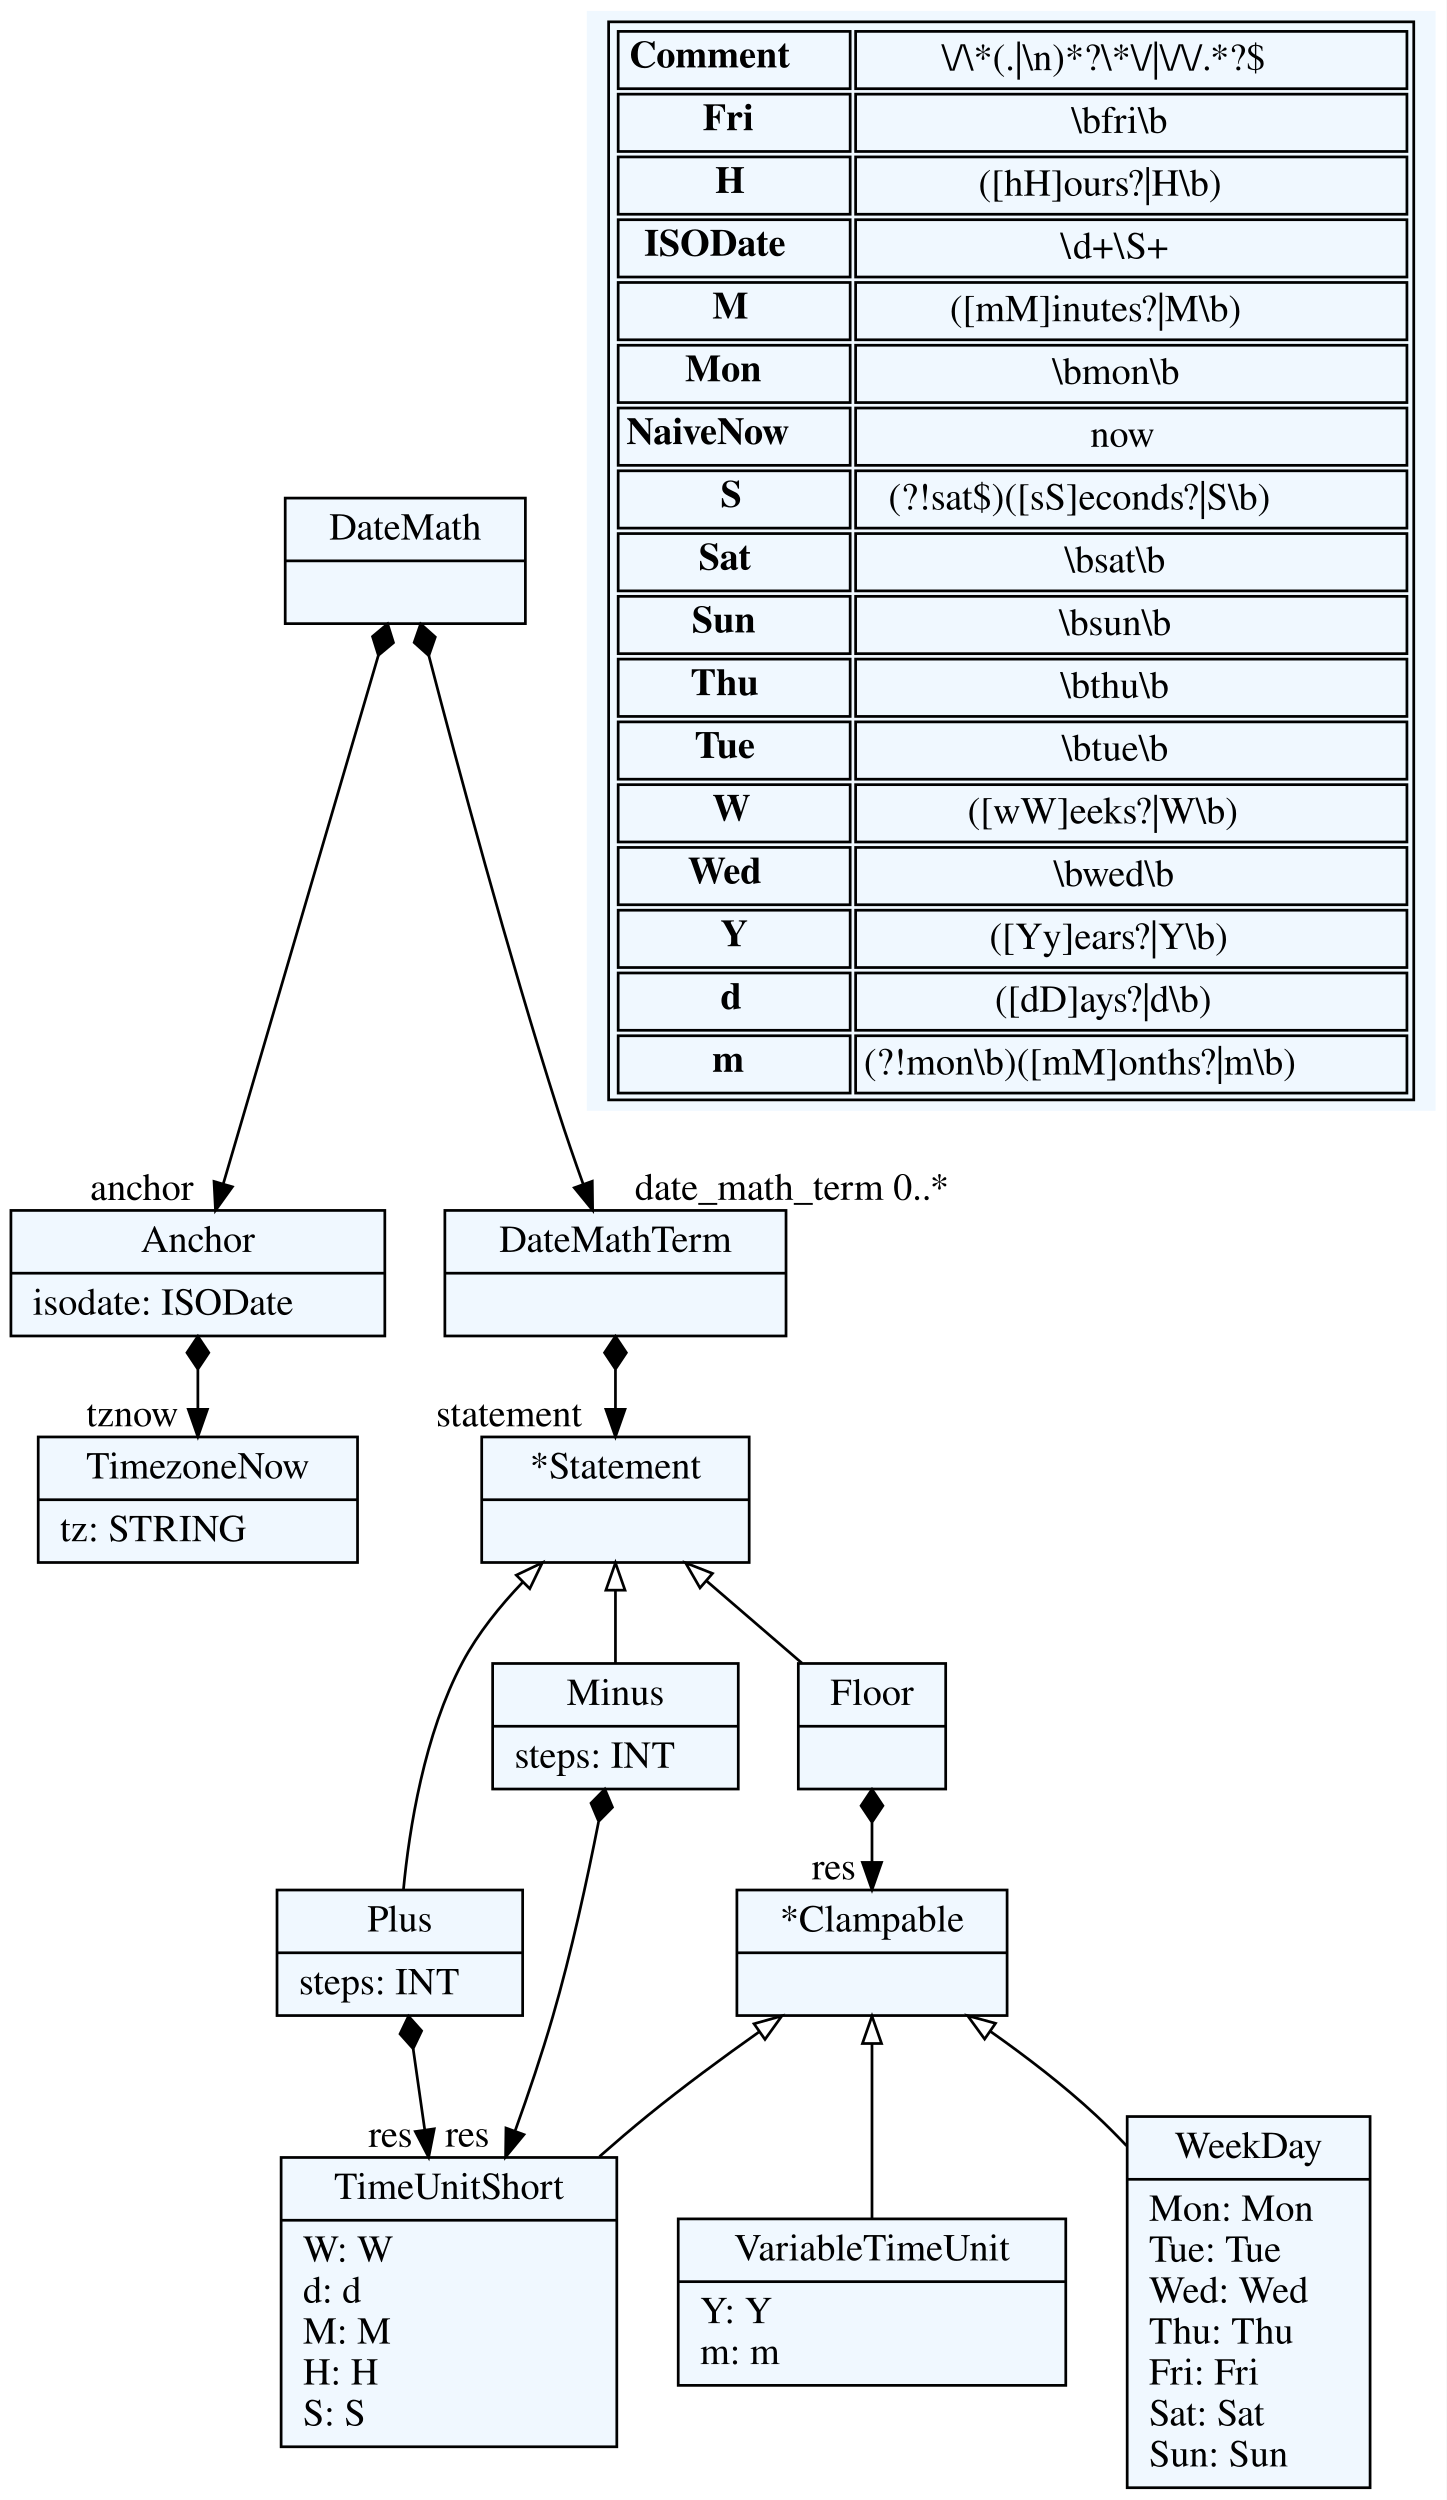
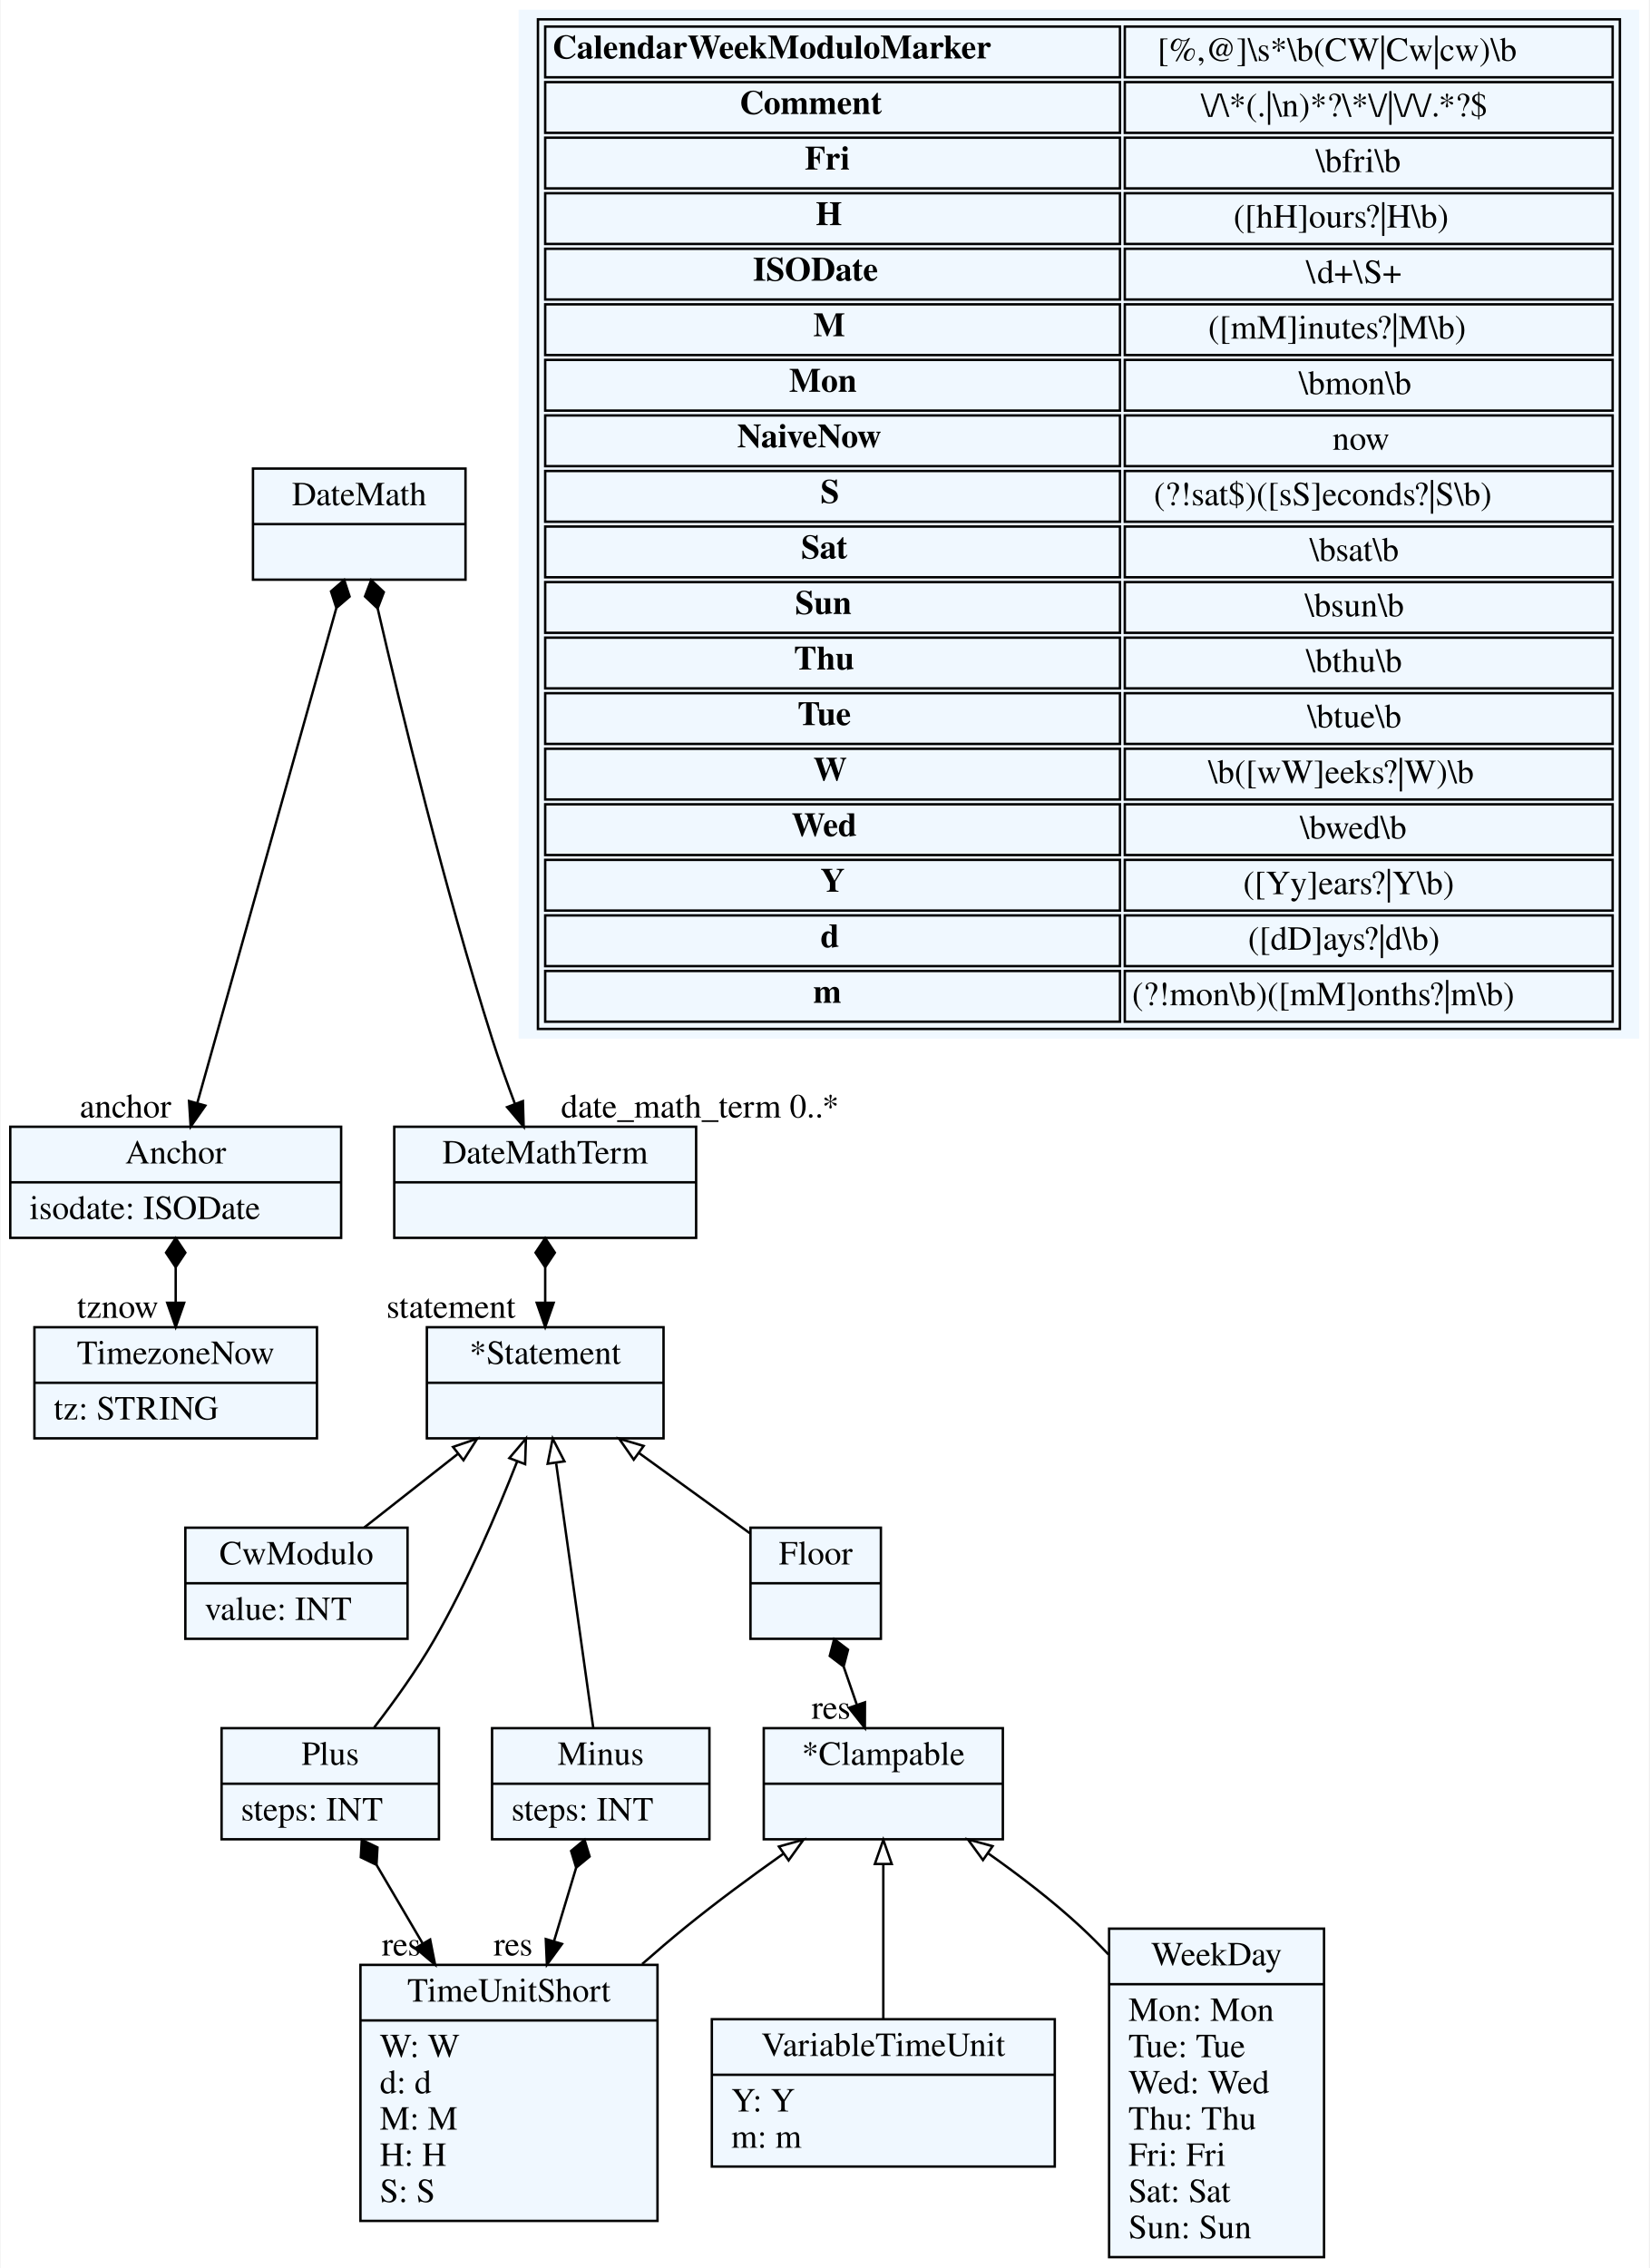
- <svg xmlns="http://www.w3.org/2000/svg" width="530pt" height="916pt" viewBox="0.00 0.00 530.00 916.00">
-   <g id="graph0" class="graph" transform="scale(1 1) rotate(0) translate(4 912)">
-     <polygon fill="white" stroke="transparent" points="-4,4 -4,-912 526,-912 526,4 -4,4" />
+ <svg xmlns="http://www.w3.org/2000/svg" width="683pt" height="939pt" viewBox="0.00 0.00 682.50 939.00">
+   <g id="graph0" class="graph" transform="scale(1 1) rotate(0) translate(4 935)">
+     <polygon fill="white" stroke="transparent" points="-4,4 -4,-935 678.5,-935 678.5,4 -4,4" />
    <g id="node1" class="node">
-       <polygon fill="aliceblue" stroke="black" points="100.5,-683.5 100.5,-729.5 188.5,-729.5 188.5,-683.5 100.5,-683.5" />
-       <text text-anchor="middle" x="144.5" y="-714.3" font-family="Times,serif" font-size="14.00">DateMath</text>
-       <polyline fill="none" stroke="black" points="100.5,-706.5 188.5,-706.5 " />
-       <text text-anchor="middle" x="144.5" y="-691.3" font-family="Times,serif" font-size="14.00"> </text>
+       <polygon fill="aliceblue" stroke="black" points="100.5,-695 100.5,-741 188.5,-741 188.5,-695 100.5,-695" />
+       <text text-anchor="middle" x="144.5" y="-725.8" font-family="Times,serif" font-size="14.00">DateMath</text>
+       <polyline fill="none" stroke="black" points="100.5,-718 188.5,-718 " />
+       <text text-anchor="middle" x="144.5" y="-702.8" font-family="Times,serif" font-size="14.00"> </text>
    </g>
    <g id="node2" class="node">
      <polygon fill="aliceblue" stroke="black" points="0,-422.5 0,-468.5 137,-468.5 137,-422.5 0,-422.5" />
      <text text-anchor="middle" x="68.5" y="-453.3" font-family="Times,serif" font-size="14.00">Anchor</text>
      <polyline fill="none" stroke="black" points="0,-445.5 137,-445.5 " />
      <text text-anchor="start" x="8" y="-430.3" font-family="Times,serif" font-size="14.00">isodate: ISODate</text>
    </g>
    <g id="edge1" class="edge">
-       <path fill="none" stroke="black" d="M134.61,-671.79C119.85,-621.5 92.26,-527.47 77.83,-478.31" />
-       <polygon fill="black" stroke="black" points="134.64,-671.9 140.17,-676.53 138.02,-683.42 132.49,-678.79 134.64,-671.9" />
-       <polygon fill="black" stroke="black" points="81.14,-477.14 74.96,-468.53 74.42,-479.11 81.14,-477.14" />
-       <text text-anchor="middle" x="47.96" y="-472.33" font-family="Times,serif" font-size="14.00">anchor </text>
+       <path fill="none" stroke="black" d="M134.97,-683.09C120.19,-630.47 91.92,-529.86 77.48,-478.45" />
+       <polygon fill="black" stroke="black" points="135.03,-683.31 140.51,-688.01 138.28,-694.86 132.81,-690.17 135.03,-683.31" />
+       <polygon fill="black" stroke="black" points="80.77,-477.24 74.7,-468.56 74.03,-479.14 80.77,-477.24" />
+       <text text-anchor="middle" x="47.7" y="-472.36" font-family="Times,serif" font-size="14.00">anchor </text>
    </g>
    <g id="node3" class="node">
      <polygon fill="aliceblue" stroke="black" points="159,-422.5 159,-468.5 284,-468.5 284,-422.5 159,-422.5" />
      <text text-anchor="middle" x="221.5" y="-453.3" font-family="Times,serif" font-size="14.00">DateMathTerm</text>
      <polyline fill="none" stroke="black" points="159,-445.5 284,-445.5 " />
      <text text-anchor="middle" x="221.5" y="-430.3" font-family="Times,serif" font-size="14.00"> </text>
    </g>
    <g id="edge2" class="edge">
-       <path fill="none" stroke="black" d="M153.15,-671.69C163.57,-631.65 181.99,-563.08 200.5,-505 203.31,-496.19 206.59,-486.71 209.72,-478.01" />
-       <polygon fill="black" stroke="black" points="153.12,-671.77 155.49,-678.58 150.12,-683.39 147.75,-676.58 153.12,-671.77" />
-       <polygon fill="black" stroke="black" points="213.01,-479.19 213.14,-468.59 206.43,-476.8 213.01,-479.19" />
-       <text text-anchor="middle" x="286.14" y="-472.39" font-family="Times,serif" font-size="14.00">date_math_term 0..*</text>
+       <path fill="none" stroke="black" d="M152.14,-683.05C161.88,-640.92 179.84,-567.06 199.5,-505 202.31,-496.13 205.7,-486.64 208.98,-477.94" />
+       <polygon fill="black" stroke="black" points="152.12,-683.11 154.68,-689.85 149.44,-694.81 146.88,-688.06 152.12,-683.11" />
+       <polygon fill="black" stroke="black" points="212.27,-479.12 212.58,-468.53 205.74,-476.62 212.27,-479.12" />
+       <text text-anchor="middle" x="285.58" y="-472.33" font-family="Times,serif" font-size="14.00">date_math_term 0..*</text>
    </g>
    <g id="node4" class="node">
      <polygon fill="aliceblue" stroke="black" points="10,-339.5 10,-385.5 127,-385.5 127,-339.5 10,-339.5" />
      <text text-anchor="middle" x="68.5" y="-370.3" font-family="Times,serif" font-size="14.00">TimezoneNow</text>
      <polyline fill="none" stroke="black" points="10,-362.5 127,-362.5 " />
      <text text-anchor="start" x="18" y="-347.3" font-family="Times,serif" font-size="14.00">tz: STRING</text>
    </g>
    <g id="edge3" class="edge">
      <path fill="none" stroke="black" d="M68.5,-410.2C68.5,-405.39 68.5,-400.45 68.5,-395.68" />
      <polygon fill="black" stroke="black" points="68.5,-410.37 72.5,-416.37 68.5,-422.37 64.5,-416.37 68.5,-410.37" />
      <polygon fill="black" stroke="black" points="72,-395.61 68.5,-385.61 65,-395.61 72,-395.61" />
      <text text-anchor="middle" x="44.5" y="-389.41" font-family="Times,serif" font-size="14.00">tznow </text>
    </g>
    <g id="node5" class="node">
      <polygon fill="aliceblue" stroke="black" points="172.5,-339.5 172.5,-385.5 270.5,-385.5 270.5,-339.5 172.5,-339.5" />
      <text text-anchor="middle" x="221.5" y="-370.3" font-family="Times,serif" font-size="14.00">*Statement</text>
      <polyline fill="none" stroke="black" points="172.5,-362.5 270.5,-362.5 " />
      <text text-anchor="middle" x="221.5" y="-347.3" font-family="Times,serif" font-size="14.00"> </text>
    </g>
    <g id="edge4" class="edge">
      <path fill="none" stroke="black" d="M221.5,-410.2C221.5,-405.39 221.5,-400.45 221.5,-395.68" />
      <polygon fill="black" stroke="black" points="221.5,-410.37 225.5,-416.37 221.5,-422.37 217.5,-416.37 221.5,-410.37" />
      <polygon fill="black" stroke="black" points="225,-395.61 221.5,-385.61 218,-395.61 225,-395.61" />
      <text text-anchor="middle" x="182.5" y="-389.41" font-family="Times,serif" font-size="14.00">statement </text>
    </g>
    <g id="node6" class="node">
-       <polygon fill="aliceblue" stroke="black" points="288.5,-256.5 288.5,-302.5 342.5,-302.5 342.5,-256.5 288.5,-256.5" />
-       <text text-anchor="middle" x="315.5" y="-287.3" font-family="Times,serif" font-size="14.00">Floor</text>
-       <polyline fill="none" stroke="black" points="288.5,-279.5 342.5,-279.5 " />
-       <text text-anchor="middle" x="315.5" y="-264.3" font-family="Times,serif" font-size="14.00"> </text>
+       <polygon fill="aliceblue" stroke="black" points="72.5,-256.5 72.5,-302.5 164.5,-302.5 164.5,-256.5 72.5,-256.5" />
+       <text text-anchor="middle" x="118.5" y="-287.3" font-family="Times,serif" font-size="14.00">CwModulo</text>
+       <polyline fill="none" stroke="black" points="72.5,-279.5 164.5,-279.5 " />
+       <text text-anchor="start" x="80.5" y="-264.3" font-family="Times,serif" font-size="14.00">value: INT</text>
+     </g>
+     <g id="edge8" class="edge">
+       <path fill="none" stroke="black" d="M185.25,-332.99C172.57,-323.02 158.53,-311.98 146.61,-302.61" />
+       <polygon fill="none" stroke="black" points="183.33,-335.94 193.35,-339.37 187.66,-330.43 183.33,-335.94" />
+     </g>
+     <g id="node7" class="node">
+       <polygon fill="aliceblue" stroke="black" points="306.5,-256.5 306.5,-302.5 360.5,-302.5 360.5,-256.5 306.5,-256.5" />
+       <text text-anchor="middle" x="333.5" y="-287.3" font-family="Times,serif" font-size="14.00">Floor</text>
+       <polyline fill="none" stroke="black" points="306.5,-279.5 360.5,-279.5 " />
+       <text text-anchor="middle" x="333.5" y="-264.3" font-family="Times,serif" font-size="14.00"> </text>
    </g>
    <g id="edge5" class="edge">
-       <path fill="none" stroke="black" d="M254.91,-332.71C266.4,-322.81 279.07,-311.89 289.85,-302.61" />
-       <polygon fill="none" stroke="black" points="252.48,-330.19 247.19,-339.37 257.05,-335.49 252.48,-330.19" />
-     </g>
-     <g id="node7" class="node">
-       <polygon fill="aliceblue" stroke="black" points="97.5,-173.5 97.5,-219.5 187.5,-219.5 187.5,-173.5 97.5,-173.5" />
-       <text text-anchor="middle" x="142.5" y="-204.3" font-family="Times,serif" font-size="14.00">Plus</text>
-       <polyline fill="none" stroke="black" points="97.5,-196.5 187.5,-196.5 " />
-       <text text-anchor="start" x="105.5" y="-181.3" font-family="Times,serif" font-size="14.00">steps: INT</text>
+       <path fill="none" stroke="black" d="M260.32,-333.43C275.5,-322.45 292.55,-310.12 306.37,-300.12" />
+       <polygon fill="none" stroke="black" points="258.16,-330.67 252.1,-339.37 262.26,-336.34 258.16,-330.67" />
+     </g>
+     <g id="node8" class="node">
+       <polygon fill="aliceblue" stroke="black" points="87.5,-173.5 87.5,-219.5 177.5,-219.5 177.5,-173.5 87.5,-173.5" />
+       <text text-anchor="middle" x="132.5" y="-204.3" font-family="Times,serif" font-size="14.00">Plus</text>
+       <polyline fill="none" stroke="black" points="87.5,-196.5 177.5,-196.5 " />
+       <text text-anchor="start" x="95.5" y="-181.3" font-family="Times,serif" font-size="14.00">steps: INT</text>
    </g>
    <g id="edge6" class="edge">
-       <path fill="none" stroke="black" d="M187.46,-332.21C179.19,-323.56 171.12,-313.56 165.5,-303 151.41,-276.52 145.95,-241.93 143.83,-219.71" />
-       <polygon fill="none" stroke="black" points="185.17,-334.87 194.72,-339.44 190.11,-329.91 185.17,-334.87" />
-     </g>
-     <g id="node8" class="node">
-       <polygon fill="aliceblue" stroke="black" points="176.5,-256.5 176.5,-302.5 266.5,-302.5 266.5,-256.5 176.5,-256.5" />
-       <text text-anchor="middle" x="221.5" y="-287.3" font-family="Times,serif" font-size="14.00">Minus</text>
-       <polyline fill="none" stroke="black" points="176.5,-279.5 266.5,-279.5 " />
-       <text text-anchor="start" x="184.5" y="-264.3" font-family="Times,serif" font-size="14.00">steps: INT</text>
+       <path fill="none" stroke="black" d="M209.83,-329.8C201.42,-308.38 189.19,-279.77 175.5,-256 168.27,-243.44 158.85,-230.36 150.68,-219.76" />
+       <polygon fill="none" stroke="black" points="206.66,-331.32 213.52,-339.4 213.19,-328.81 206.66,-331.32" />
+     </g>
+     <g id="node9" class="node">
+       <polygon fill="aliceblue" stroke="black" points="199.5,-173.5 199.5,-219.5 289.5,-219.5 289.5,-173.5 199.5,-173.5" />
+       <text text-anchor="middle" x="244.5" y="-204.3" font-family="Times,serif" font-size="14.00">Minus</text>
+       <polyline fill="none" stroke="black" points="199.5,-196.5 289.5,-196.5 " />
+       <text text-anchor="start" x="207.5" y="-181.3" font-family="Times,serif" font-size="14.00">steps: INT</text>
    </g>
    <g id="edge7" class="edge">
-       <path fill="none" stroke="black" d="M221.5,-329.25C221.5,-320.31 221.5,-310.82 221.5,-302.61" />
-       <polygon fill="none" stroke="black" points="218,-329.37 221.5,-339.37 225,-329.37 218,-329.37" />
-     </g>
-     <g id="node9" class="node">
-       <polygon fill="aliceblue" stroke="black" points="266,-173.5 266,-219.5 365,-219.5 365,-173.5 266,-173.5" />
-       <text text-anchor="middle" x="315.5" y="-204.3" font-family="Times,serif" font-size="14.00">*Clampable</text>
-       <polyline fill="none" stroke="black" points="266,-196.5 365,-196.5 " />
-       <text text-anchor="middle" x="315.5" y="-181.3" font-family="Times,serif" font-size="14.00"> </text>
-     </g>
-     <g id="edge8" class="edge">
-       <path fill="none" stroke="black" d="M315.5,-244.2C315.5,-239.39 315.5,-234.45 315.5,-229.68" />
-       <polygon fill="black" stroke="black" points="315.5,-244.37 319.5,-250.37 315.5,-256.37 311.5,-250.37 315.5,-244.37" />
-       <polygon fill="black" stroke="black" points="319,-229.61 315.5,-219.61 312,-229.61 319,-229.61" />
-       <text text-anchor="middle" x="301.5" y="-223.41" font-family="Times,serif" font-size="14.00">res </text>
+       <path fill="none" stroke="black" d="M226.05,-329.08C230.59,-296.66 237.46,-247.68 241.41,-219.53" />
+       <polygon fill="none" stroke="black" points="222.52,-328.99 224.6,-339.38 229.46,-329.97 222.52,-328.99" />
    </g>
    <g id="node10" class="node">
-       <polygon fill="aliceblue" stroke="black" points="99,-15.5 99,-121.5 222,-121.5 222,-15.5 99,-15.5" />
-       <text text-anchor="middle" x="160.5" y="-106.3" font-family="Times,serif" font-size="14.00">TimeUnitShort</text>
-       <polyline fill="none" stroke="black" points="99,-98.5 222,-98.5 " />
-       <text text-anchor="start" x="107" y="-83.3" font-family="Times,serif" font-size="14.00">W: W</text>
-       <text text-anchor="start" x="107" y="-68.3" font-family="Times,serif" font-size="14.00">d: d</text>
-       <text text-anchor="start" x="107" y="-53.3" font-family="Times,serif" font-size="14.00">M: M</text>
-       <text text-anchor="start" x="107" y="-38.3" font-family="Times,serif" font-size="14.00">H: H</text>
-       <text text-anchor="start" x="107" y="-23.3" font-family="Times,serif" font-size="14.00">S: S</text>
+       <polygon fill="aliceblue" stroke="black" points="312,-173.5 312,-219.5 411,-219.5 411,-173.5 312,-173.5" />
+       <text text-anchor="middle" x="361.5" y="-204.3" font-family="Times,serif" font-size="14.00">*Clampable</text>
+       <polyline fill="none" stroke="black" points="312,-196.5 411,-196.5 " />
+       <text text-anchor="middle" x="361.5" y="-181.3" font-family="Times,serif" font-size="14.00"> </text>
    </g>
    <g id="edge9" class="edge">
-       <path fill="none" stroke="black" d="M147.39,-161.29C148.7,-152.12 150.16,-141.91 151.61,-131.73" />
-       <polygon fill="black" stroke="black" points="147.37,-161.38 150.48,-167.89 145.68,-173.26 142.57,-166.76 147.37,-161.38" />
-       <polygon fill="black" stroke="black" points="155.11,-131.99 153.06,-121.59 148.18,-131 155.11,-131.99" />
-       <text text-anchor="middle" x="139.06" y="-125.39" font-family="Times,serif" font-size="14.00">res </text>
+       <path fill="none" stroke="black" d="M345.15,-244.78C346.95,-239.6 348.79,-234.27 350.56,-229.14" />
+       <polygon fill="black" stroke="black" points="345.07,-245.02 346.89,-252 341.15,-256.37 339.33,-249.39 345.07,-245.02" />
+       <polygon fill="black" stroke="black" points="353.9,-230.2 353.86,-219.61 347.28,-227.91 353.9,-230.2" />
+       <text text-anchor="middle" x="339.86" y="-223.41" font-family="Times,serif" font-size="14.00">res </text>
+     </g>
+     <g id="node11" class="node">
+       <polygon fill="aliceblue" stroke="black" points="145,-15.5 145,-121.5 268,-121.5 268,-15.5 145,-15.5" />
+       <text text-anchor="middle" x="206.5" y="-106.3" font-family="Times,serif" font-size="14.00">TimeUnitShort</text>
+       <polyline fill="none" stroke="black" points="145,-98.5 268,-98.5 " />
+       <text text-anchor="start" x="153" y="-83.3" font-family="Times,serif" font-size="14.00">W: W</text>
+       <text text-anchor="start" x="153" y="-68.3" font-family="Times,serif" font-size="14.00">d: d</text>
+       <text text-anchor="start" x="153" y="-53.3" font-family="Times,serif" font-size="14.00">M: M</text>
+       <text text-anchor="start" x="153" y="-38.3" font-family="Times,serif" font-size="14.00">H: H</text>
+       <text text-anchor="start" x="153" y="-23.3" font-family="Times,serif" font-size="14.00">S: S</text>
    </g>
    <g id="edge10" class="edge">
-       <path fill="none" stroke="black" d="M215.3,-244.39C211.21,-223.59 205.36,-196.55 198.5,-173 194.54,-159.39 189.69,-145 184.8,-131.42" />
-       <polygon fill="black" stroke="black" points="215.35,-244.67 220.41,-249.81 217.61,-256.46 212.55,-251.32 215.35,-244.67" />
-       <polygon fill="black" stroke="black" points="187.97,-129.88 181.24,-121.69 181.39,-132.28 187.97,-129.88" />
-       <text text-anchor="middle" x="167.24" y="-125.49" font-family="Times,serif" font-size="14.00">res </text>
+       <path fill="none" stroke="black" d="M151.69,-162.83C157.52,-152.9 164.12,-141.66 170.68,-130.5" />
+       <polygon fill="black" stroke="black" points="151.64,-162.92 152.05,-170.12 145.56,-173.26 145.15,-166.06 151.64,-162.92" />
+       <polygon fill="black" stroke="black" points="173.86,-131.99 175.91,-121.59 167.82,-128.44 173.86,-131.99" />
+       <text text-anchor="middle" x="161.91" y="-125.39" font-family="Times,serif" font-size="14.00">res </text>
+     </g>
+     <g id="edge11" class="edge">
+       <path fill="none" stroke="black" d="M234.3,-161.68C231.46,-152.25 228.27,-141.69 225.11,-131.19" />
+       <polygon fill="black" stroke="black" points="234.33,-161.77 239.89,-166.36 237.79,-173.26 232.23,-168.67 234.33,-161.77" />
+       <polygon fill="black" stroke="black" points="228.45,-130.16 222.21,-121.59 221.75,-132.18 228.45,-130.16" />
+       <text text-anchor="middle" x="208.21" y="-125.39" font-family="Times,serif" font-size="14.00">res </text>
+     </g>
+     <g id="edge13" class="edge">
+       <path fill="none" stroke="black" d="M320.01,-167.43C306.8,-158.09 292.3,-147.41 279.5,-137 273.61,-132.21 267.59,-127.07 261.65,-121.84" />
+       <polygon fill="none" stroke="black" points="318.27,-170.49 328.47,-173.36 322.29,-164.76 318.27,-170.49" />
+     </g>
+     <g id="node12" class="node">
+       <polygon fill="aliceblue" stroke="black" points="290.5,-38 290.5,-99 432.5,-99 432.5,-38 290.5,-38" />
+       <text text-anchor="middle" x="361.5" y="-83.8" font-family="Times,serif" font-size="14.00">VariableTimeUnit</text>
+       <polyline fill="none" stroke="black" points="290.5,-76 432.5,-76 " />
+       <text text-anchor="start" x="298.5" y="-60.8" font-family="Times,serif" font-size="14.00">Y: Y</text>
+       <text text-anchor="start" x="298.5" y="-45.8" font-family="Times,serif" font-size="14.00">m: m</text>
+     </g>
+     <g id="edge14" class="edge">
+       <path fill="none" stroke="black" d="M361.5,-163.19C361.5,-143.42 361.5,-118.33 361.5,-99.08" />
+       <polygon fill="none" stroke="black" points="358,-163.26 361.5,-173.26 365,-163.26 358,-163.26" />
+     </g>
+     <g id="node13" class="node">
+       <polygon fill="aliceblue" stroke="black" points="455,-0.5 455,-136.5 544,-136.5 544,-0.5 455,-0.5" />
+       <text text-anchor="middle" x="499.5" y="-121.3" font-family="Times,serif" font-size="14.00">WeekDay</text>
+       <polyline fill="none" stroke="black" points="455,-113.5 544,-113.5 " />
+       <text text-anchor="start" x="463" y="-98.3" font-family="Times,serif" font-size="14.00">Mon: Mon</text>
+       <text text-anchor="start" x="463" y="-83.3" font-family="Times,serif" font-size="14.00">Tue: Tue</text>
+       <text text-anchor="start" x="463" y="-68.3" font-family="Times,serif" font-size="14.00">Wed: Wed</text>
+       <text text-anchor="start" x="463" y="-53.3" font-family="Times,serif" font-size="14.00">Thu: Thu</text>
+       <text text-anchor="start" x="463" y="-38.3" font-family="Times,serif" font-size="14.00">Fri: Fri</text>
+       <text text-anchor="start" x="463" y="-23.3" font-family="Times,serif" font-size="14.00">Sat: Sat</text>
+       <text text-anchor="start" x="463" y="-8.3" font-family="Times,serif" font-size="14.00">Sun: Sun</text>
    </g>
    <g id="edge12" class="edge">
-       <path fill="none" stroke="black" d="M274.01,-167.43C260.8,-158.09 246.3,-147.41 233.5,-137 227.61,-132.21 221.59,-127.07 215.65,-121.84" />
-       <polygon fill="none" stroke="black" points="272.27,-170.49 282.47,-173.36 276.29,-164.76 272.27,-170.49" />
-     </g>
-     <g id="node11" class="node">
-       <polygon fill="aliceblue" stroke="black" points="244.5,-38 244.5,-99 386.5,-99 386.5,-38 244.5,-38" />
-       <text text-anchor="middle" x="315.5" y="-83.8" font-family="Times,serif" font-size="14.00">VariableTimeUnit</text>
-       <polyline fill="none" stroke="black" points="244.5,-76 386.5,-76 " />
-       <text text-anchor="start" x="252.5" y="-60.8" font-family="Times,serif" font-size="14.00">Y: Y</text>
-       <text text-anchor="start" x="252.5" y="-45.8" font-family="Times,serif" font-size="14.00">m: m</text>
-     </g>
-     <g id="edge13" class="edge">
-       <path fill="none" stroke="black" d="M315.5,-163.19C315.5,-143.42 315.5,-118.33 315.5,-99.08" />
-       <polygon fill="none" stroke="black" points="312,-163.26 315.5,-173.26 319,-163.26 312,-163.26" />
-     </g>
-     <g id="node12" class="node">
-       <polygon fill="aliceblue" stroke="black" points="409,-0.5 409,-136.5 498,-136.5 498,-0.5 409,-0.5" />
-       <text text-anchor="middle" x="453.5" y="-121.3" font-family="Times,serif" font-size="14.00">WeekDay</text>
-       <polyline fill="none" stroke="black" points="409,-113.5 498,-113.5 " />
-       <text text-anchor="start" x="417" y="-98.3" font-family="Times,serif" font-size="14.00">Mon: Mon</text>
-       <text text-anchor="start" x="417" y="-83.3" font-family="Times,serif" font-size="14.00">Tue: Tue</text>
-       <text text-anchor="start" x="417" y="-68.3" font-family="Times,serif" font-size="14.00">Wed: Wed</text>
-       <text text-anchor="start" x="417" y="-53.3" font-family="Times,serif" font-size="14.00">Thu: Thu</text>
-       <text text-anchor="start" x="417" y="-38.3" font-family="Times,serif" font-size="14.00">Fri: Fri</text>
-       <text text-anchor="start" x="417" y="-23.3" font-family="Times,serif" font-size="14.00">Sat: Sat</text>
-       <text text-anchor="start" x="417" y="-8.3" font-family="Times,serif" font-size="14.00">Sun: Sun</text>
-     </g>
-     <g id="edge11" class="edge">
-       <path fill="none" stroke="black" d="M358.89,-167.69C371.85,-158.56 385.73,-147.94 397.5,-137 401.29,-133.48 405.06,-129.7 408.76,-125.79" />
-       <polygon fill="none" stroke="black" points="356.77,-164.89 350.53,-173.45 360.75,-170.65 356.77,-164.89" />
-     </g>
-     <g id="node13" class="node">
-       <polygon fill="aliceblue" stroke="transparent" points="522,-908 211,-908 211,-505 522,-505 522,-908" />
-       <polygon fill="none" stroke="black" points="222.5,-879.5 222.5,-900.5 307.5,-900.5 307.5,-879.5 222.5,-879.5" />
-       <text text-anchor="start" x="226.5" y="-887.3" font-family="Times,serif" font-weight="bold" font-size="14.00">Comment</text>
-       <polygon fill="none" stroke="black" points="309.5,-879.5 309.5,-900.5 511.5,-900.5 511.5,-879.5 309.5,-879.5" />
-       <text text-anchor="start" x="341" y="-886.3" font-family="Times,serif" font-size="14.00">\/\*(.|\n)*?\*\/|\/\/.*?$</text>
-       <polygon fill="none" stroke="black" points="222.5,-856.5 222.5,-877.5 307.5,-877.5 307.5,-856.5 222.5,-856.5" />
-       <text text-anchor="start" x="253.5" y="-864.3" font-family="Times,serif" font-weight="bold" font-size="14.00">Fri</text>
-       <polygon fill="none" stroke="black" points="309.5,-856.5 309.5,-877.5 511.5,-877.5 511.5,-856.5 309.5,-856.5" />
-       <text text-anchor="start" x="388.5" y="-863.3" font-family="Times,serif" font-size="14.00">\bfri\b</text>
-       <polygon fill="none" stroke="black" points="222.5,-833.5 222.5,-854.5 307.5,-854.5 307.5,-833.5 222.5,-833.5" />
-       <text text-anchor="start" x="258" y="-841.3" font-family="Times,serif" font-weight="bold" font-size="14.00">H</text>
-       <polygon fill="none" stroke="black" points="309.5,-833.5 309.5,-854.5 511.5,-854.5 511.5,-833.5 309.5,-833.5" />
-       <text text-anchor="start" x="354.5" y="-840.3" font-family="Times,serif" font-size="14.00">([hH]ours?|H\b)</text>
-       <polygon fill="none" stroke="black" points="222.5,-810.5 222.5,-831.5 307.5,-831.5 307.5,-810.5 222.5,-810.5" />
-       <text text-anchor="start" x="232" y="-818.3" font-family="Times,serif" font-weight="bold" font-size="14.00">ISODate</text>
-       <polygon fill="none" stroke="black" points="309.5,-810.5 309.5,-831.5 511.5,-831.5 511.5,-810.5 309.5,-810.5" />
-       <text text-anchor="start" x="384.5" y="-817.3" font-family="Times,serif" font-size="14.00">\d+\S+</text>
-       <polygon fill="none" stroke="black" points="222.5,-787.5 222.5,-808.5 307.5,-808.5 307.5,-787.5 222.5,-787.5" />
-       <text text-anchor="start" x="257" y="-795.3" font-family="Times,serif" font-weight="bold" font-size="14.00">M</text>
-       <polygon fill="none" stroke="black" points="309.5,-787.5 309.5,-808.5 511.5,-808.5 511.5,-787.5 309.5,-787.5" />
-       <text text-anchor="start" x="344" y="-794.3" font-family="Times,serif" font-size="14.00">([mM]inutes?|M\b)</text>
-       <polygon fill="none" stroke="black" points="222.5,-764.5 222.5,-785.5 307.5,-785.5 307.5,-764.5 222.5,-764.5" />
-       <text text-anchor="start" x="247" y="-772.3" font-family="Times,serif" font-weight="bold" font-size="14.00">Mon</text>
-       <polygon fill="none" stroke="black" points="309.5,-764.5 309.5,-785.5 511.5,-785.5 511.5,-764.5 309.5,-764.5" />
-       <text text-anchor="start" x="381.5" y="-771.3" font-family="Times,serif" font-size="14.00">\bmon\b</text>
-       <polygon fill="none" stroke="black" points="222.5,-741.5 222.5,-762.5 307.5,-762.5 307.5,-741.5 222.5,-741.5" />
-       <text text-anchor="start" x="225.5" y="-749.3" font-family="Times,serif" font-weight="bold" font-size="14.00">NaiveNow</text>
-       <polygon fill="none" stroke="black" points="309.5,-741.5 309.5,-762.5 511.5,-762.5 511.5,-741.5 309.5,-741.5" />
-       <text text-anchor="start" x="395.5" y="-748.3" font-family="Times,serif" font-size="14.00">now</text>
-       <polygon fill="none" stroke="black" points="222.5,-718.5 222.5,-739.5 307.5,-739.5 307.5,-718.5 222.5,-718.5" />
-       <text text-anchor="start" x="260" y="-726.3" font-family="Times,serif" font-weight="bold" font-size="14.00">S</text>
-       <polygon fill="none" stroke="black" points="309.5,-718.5 309.5,-739.5 511.5,-739.5 511.5,-718.5 309.5,-718.5" />
-       <text text-anchor="start" x="321.5" y="-725.3" font-family="Times,serif" font-size="14.00">(?!sat$)([sS]econds?|S\b)</text>
-       <polygon fill="none" stroke="black" points="222.5,-695.5 222.5,-716.5 307.5,-716.5 307.5,-695.5 222.5,-695.5" />
-       <text text-anchor="start" x="252" y="-703.3" font-family="Times,serif" font-weight="bold" font-size="14.00">Sat</text>
-       <polygon fill="none" stroke="black" points="309.5,-695.5 309.5,-716.5 511.5,-716.5 511.5,-695.5 309.5,-695.5" />
-       <text text-anchor="start" x="386" y="-702.3" font-family="Times,serif" font-size="14.00">\bsat\b</text>
-       <polygon fill="none" stroke="black" points="222.5,-672.5 222.5,-693.5 307.5,-693.5 307.5,-672.5 222.5,-672.5" />
-       <text text-anchor="start" x="249.5" y="-680.3" font-family="Times,serif" font-weight="bold" font-size="14.00">Sun</text>
-       <polygon fill="none" stroke="black" points="309.5,-672.5 309.5,-693.5 511.5,-693.5 511.5,-672.5 309.5,-672.5" />
-       <text text-anchor="start" x="384" y="-679.3" font-family="Times,serif" font-size="14.00">\bsun\b</text>
-       <polygon fill="none" stroke="black" points="222.5,-649.5 222.5,-670.5 307.5,-670.5 307.5,-649.5 222.5,-649.5" />
-       <text text-anchor="start" x="249" y="-657.3" font-family="Times,serif" font-weight="bold" font-size="14.00">Thu</text>
-       <polygon fill="none" stroke="black" points="309.5,-649.5 309.5,-670.5 511.5,-670.5 511.5,-649.5 309.5,-649.5" />
-       <text text-anchor="start" x="384.5" y="-656.3" font-family="Times,serif" font-size="14.00">\bthu\b</text>
-       <polygon fill="none" stroke="black" points="222.5,-626.5 222.5,-647.5 307.5,-647.5 307.5,-626.5 222.5,-626.5" />
-       <text text-anchor="start" x="250.5" y="-634.3" font-family="Times,serif" font-weight="bold" font-size="14.00">Tue</text>
-       <polygon fill="none" stroke="black" points="309.5,-626.5 309.5,-647.5 511.5,-647.5 511.5,-626.5 309.5,-626.5" />
-       <text text-anchor="start" x="385" y="-633.3" font-family="Times,serif" font-size="14.00">\btue\b</text>
-       <polygon fill="none" stroke="black" points="222.5,-603.5 222.5,-624.5 307.5,-624.5 307.5,-603.5 222.5,-603.5" />
-       <text text-anchor="start" x="257" y="-611.3" font-family="Times,serif" font-weight="bold" font-size="14.00">W</text>
-       <polygon fill="none" stroke="black" points="309.5,-603.5 309.5,-624.5 511.5,-624.5 511.5,-603.5 309.5,-603.5" />
-       <text text-anchor="start" x="350.5" y="-610.3" font-family="Times,serif" font-size="14.00">([wW]eeks?|W\b)</text>
-       <polygon fill="none" stroke="black" points="222.5,-580.5 222.5,-601.5 307.5,-601.5 307.5,-580.5 222.5,-580.5" />
-       <text text-anchor="start" x="248" y="-588.3" font-family="Times,serif" font-weight="bold" font-size="14.00">Wed</text>
-       <polygon fill="none" stroke="black" points="309.5,-580.5 309.5,-601.5 511.5,-601.5 511.5,-580.5 309.5,-580.5" />
-       <text text-anchor="start" x="382" y="-587.3" font-family="Times,serif" font-size="14.00">\bwed\b</text>
-       <polygon fill="none" stroke="black" points="222.5,-557.5 222.5,-578.5 307.5,-578.5 307.5,-557.5 222.5,-557.5" />
-       <text text-anchor="start" x="260" y="-565.3" font-family="Times,serif" font-weight="bold" font-size="14.00">Y</text>
-       <polygon fill="none" stroke="black" points="309.5,-557.5 309.5,-578.5 511.5,-578.5 511.5,-557.5 309.5,-557.5" />
-       <text text-anchor="start" x="358.5" y="-564.3" font-family="Times,serif" font-size="14.00">([Yy]ears?|Y\b)</text>
-       <polygon fill="none" stroke="black" points="222.5,-534.5 222.5,-555.5 307.5,-555.5 307.5,-534.5 222.5,-534.5" />
-       <text text-anchor="start" x="260" y="-542.3" font-family="Times,serif" font-weight="bold" font-size="14.00">d</text>
-       <polygon fill="none" stroke="black" points="309.5,-534.5 309.5,-555.5 511.5,-555.5 511.5,-534.5 309.5,-534.5" />
-       <text text-anchor="start" x="360.5" y="-541.3" font-family="Times,serif" font-size="14.00">([dD]ays?|d\b)</text>
-       <polygon fill="none" stroke="black" points="222.5,-511.5 222.5,-532.5 307.5,-532.5 307.5,-511.5 222.5,-511.5" />
-       <text text-anchor="start" x="257" y="-519.3" font-family="Times,serif" font-weight="bold" font-size="14.00">m</text>
-       <polygon fill="none" stroke="black" points="309.5,-511.5 309.5,-532.5 511.5,-532.5 511.5,-511.5 309.5,-511.5" />
-       <text text-anchor="start" x="312.5" y="-518.3" font-family="Times,serif" font-size="14.00">(?!mon\b)([mM]onths?|m\b)</text>
-       <polygon fill="none" stroke="black" points="219,-509 219,-904 514,-904 514,-509 219,-509" />
+       <path fill="none" stroke="black" d="M404.89,-167.69C417.85,-158.56 431.73,-147.94 443.5,-137 447.29,-133.48 451.06,-129.7 454.76,-125.79" />
+       <polygon fill="none" stroke="black" points="402.77,-164.89 396.53,-173.45 406.75,-170.65 402.77,-164.89" />
+     </g>
+     <g id="node14" class="node">
+       <polygon fill="aliceblue" stroke="transparent" points="674.5,-931 210.5,-931 210.5,-505 674.5,-505 674.5,-931" />
+       <polygon fill="none" stroke="black" points="221.5,-903 221.5,-924 459.5,-924 459.5,-903 221.5,-903" />
+       <text text-anchor="start" x="224.5" y="-910.8" font-family="Times,serif" font-weight="bold" font-size="14.00">CalendarWeekModuloMarker</text>
+       <polygon fill="none" stroke="black" points="461.5,-903 461.5,-924 663.5,-924 663.5,-903 461.5,-903" />
+       <text text-anchor="start" x="475" y="-909.8" font-family="Times,serif" font-size="14.00">[%,@]\s*\b(CW|Cw|cw)\b</text>
+       <polygon fill="none" stroke="black" points="221.5,-880 221.5,-901 459.5,-901 459.5,-880 221.5,-880" />
+       <text text-anchor="start" x="302" y="-887.8" font-family="Times,serif" font-weight="bold" font-size="14.00">Comment</text>
+       <polygon fill="none" stroke="black" points="461.5,-880 461.5,-901 663.5,-901 663.5,-880 461.5,-880" />
+       <text text-anchor="start" x="493" y="-886.8" font-family="Times,serif" font-size="14.00">\/\*(.|\n)*?\*\/|\/\/.*?$</text>
+       <polygon fill="none" stroke="black" points="221.5,-857 221.5,-878 459.5,-878 459.5,-857 221.5,-857" />
+       <text text-anchor="start" x="329" y="-864.8" font-family="Times,serif" font-weight="bold" font-size="14.00">Fri</text>
+       <polygon fill="none" stroke="black" points="461.5,-857 461.5,-878 663.5,-878 663.5,-857 461.5,-857" />
+       <text text-anchor="start" x="540.5" y="-863.8" font-family="Times,serif" font-size="14.00">\bfri\b</text>
+       <polygon fill="none" stroke="black" points="221.5,-834 221.5,-855 459.5,-855 459.5,-834 221.5,-834" />
+       <text text-anchor="start" x="333.5" y="-841.8" font-family="Times,serif" font-weight="bold" font-size="14.00">H</text>
+       <polygon fill="none" stroke="black" points="461.5,-834 461.5,-855 663.5,-855 663.5,-834 461.5,-834" />
+       <text text-anchor="start" x="506.5" y="-840.8" font-family="Times,serif" font-size="14.00">([hH]ours?|H\b)</text>
+       <polygon fill="none" stroke="black" points="221.5,-811 221.5,-832 459.5,-832 459.5,-811 221.5,-811" />
+       <text text-anchor="start" x="307.5" y="-818.8" font-family="Times,serif" font-weight="bold" font-size="14.00">ISODate</text>
+       <polygon fill="none" stroke="black" points="461.5,-811 461.5,-832 663.5,-832 663.5,-811 461.5,-811" />
+       <text text-anchor="start" x="536.5" y="-817.8" font-family="Times,serif" font-size="14.00">\d+\S+</text>
+       <polygon fill="none" stroke="black" points="221.5,-788 221.5,-809 459.5,-809 459.5,-788 221.5,-788" />
+       <text text-anchor="start" x="332.5" y="-795.8" font-family="Times,serif" font-weight="bold" font-size="14.00">M</text>
+       <polygon fill="none" stroke="black" points="461.5,-788 461.5,-809 663.5,-809 663.5,-788 461.5,-788" />
+       <text text-anchor="start" x="496" y="-794.8" font-family="Times,serif" font-size="14.00">([mM]inutes?|M\b)</text>
+       <polygon fill="none" stroke="black" points="221.5,-765 221.5,-786 459.5,-786 459.5,-765 221.5,-765" />
+       <text text-anchor="start" x="322.5" y="-772.8" font-family="Times,serif" font-weight="bold" font-size="14.00">Mon</text>
+       <polygon fill="none" stroke="black" points="461.5,-765 461.5,-786 663.5,-786 663.5,-765 461.5,-765" />
+       <text text-anchor="start" x="533.5" y="-771.8" font-family="Times,serif" font-size="14.00">\bmon\b</text>
+       <polygon fill="none" stroke="black" points="221.5,-742 221.5,-763 459.5,-763 459.5,-742 221.5,-742" />
+       <text text-anchor="start" x="301" y="-749.8" font-family="Times,serif" font-weight="bold" font-size="14.00">NaiveNow</text>
+       <polygon fill="none" stroke="black" points="461.5,-742 461.5,-763 663.5,-763 663.5,-742 461.5,-742" />
+       <text text-anchor="start" x="547.5" y="-748.8" font-family="Times,serif" font-size="14.00">now</text>
+       <polygon fill="none" stroke="black" points="221.5,-719 221.5,-740 459.5,-740 459.5,-719 221.5,-719" />
+       <text text-anchor="start" x="335.5" y="-726.8" font-family="Times,serif" font-weight="bold" font-size="14.00">S</text>
+       <polygon fill="none" stroke="black" points="461.5,-719 461.5,-740 663.5,-740 663.5,-719 461.5,-719" />
+       <text text-anchor="start" x="473.5" y="-725.8" font-family="Times,serif" font-size="14.00">(?!sat$)([sS]econds?|S\b)</text>
+       <polygon fill="none" stroke="black" points="221.5,-696 221.5,-717 459.5,-717 459.5,-696 221.5,-696" />
+       <text text-anchor="start" x="327.5" y="-703.8" font-family="Times,serif" font-weight="bold" font-size="14.00">Sat</text>
+       <polygon fill="none" stroke="black" points="461.5,-696 461.5,-717 663.5,-717 663.5,-696 461.5,-696" />
+       <text text-anchor="start" x="538" y="-702.8" font-family="Times,serif" font-size="14.00">\bsat\b</text>
+       <polygon fill="none" stroke="black" points="221.5,-673 221.5,-694 459.5,-694 459.5,-673 221.5,-673" />
+       <text text-anchor="start" x="325" y="-680.8" font-family="Times,serif" font-weight="bold" font-size="14.00">Sun</text>
+       <polygon fill="none" stroke="black" points="461.5,-673 461.5,-694 663.5,-694 663.5,-673 461.5,-673" />
+       <text text-anchor="start" x="536" y="-679.8" font-family="Times,serif" font-size="14.00">\bsun\b</text>
+       <polygon fill="none" stroke="black" points="221.5,-650 221.5,-671 459.5,-671 459.5,-650 221.5,-650" />
+       <text text-anchor="start" x="324.5" y="-657.8" font-family="Times,serif" font-weight="bold" font-size="14.00">Thu</text>
+       <polygon fill="none" stroke="black" points="461.5,-650 461.5,-671 663.5,-671 663.5,-650 461.5,-650" />
+       <text text-anchor="start" x="536.5" y="-656.8" font-family="Times,serif" font-size="14.00">\bthu\b</text>
+       <polygon fill="none" stroke="black" points="221.5,-627 221.5,-648 459.5,-648 459.5,-627 221.5,-627" />
+       <text text-anchor="start" x="326" y="-634.8" font-family="Times,serif" font-weight="bold" font-size="14.00">Tue</text>
+       <polygon fill="none" stroke="black" points="461.5,-627 461.5,-648 663.5,-648 663.5,-627 461.5,-627" />
+       <text text-anchor="start" x="537" y="-633.8" font-family="Times,serif" font-size="14.00">\btue\b</text>
+       <polygon fill="none" stroke="black" points="221.5,-604 221.5,-625 459.5,-625 459.5,-604 221.5,-604" />
+       <text text-anchor="start" x="332.5" y="-611.8" font-family="Times,serif" font-weight="bold" font-size="14.00">W</text>
+       <polygon fill="none" stroke="black" points="461.5,-604 461.5,-625 663.5,-625 663.5,-604 461.5,-604" />
+       <text text-anchor="start" x="496" y="-610.8" font-family="Times,serif" font-size="14.00">\b([wW]eeks?|W)\b</text>
+       <polygon fill="none" stroke="black" points="221.5,-581 221.5,-602 459.5,-602 459.5,-581 221.5,-581" />
+       <text text-anchor="start" x="323.5" y="-588.8" font-family="Times,serif" font-weight="bold" font-size="14.00">Wed</text>
+       <polygon fill="none" stroke="black" points="461.5,-581 461.5,-602 663.5,-602 663.5,-581 461.5,-581" />
+       <text text-anchor="start" x="534" y="-587.8" font-family="Times,serif" font-size="14.00">\bwed\b</text>
+       <polygon fill="none" stroke="black" points="221.5,-558 221.5,-579 459.5,-579 459.5,-558 221.5,-558" />
+       <text text-anchor="start" x="335.5" y="-565.8" font-family="Times,serif" font-weight="bold" font-size="14.00">Y</text>
+       <polygon fill="none" stroke="black" points="461.5,-558 461.5,-579 663.5,-579 663.5,-558 461.5,-558" />
+       <text text-anchor="start" x="510.5" y="-564.8" font-family="Times,serif" font-size="14.00">([Yy]ears?|Y\b)</text>
+       <polygon fill="none" stroke="black" points="221.5,-535 221.5,-556 459.5,-556 459.5,-535 221.5,-535" />
+       <text text-anchor="start" x="335.5" y="-542.8" font-family="Times,serif" font-weight="bold" font-size="14.00">d</text>
+       <polygon fill="none" stroke="black" points="461.5,-535 461.5,-556 663.5,-556 663.5,-535 461.5,-535" />
+       <text text-anchor="start" x="512.5" y="-541.8" font-family="Times,serif" font-size="14.00">([dD]ays?|d\b)</text>
+       <polygon fill="none" stroke="black" points="221.5,-512 221.5,-533 459.5,-533 459.5,-512 221.5,-512" />
+       <text text-anchor="start" x="332.5" y="-519.8" font-family="Times,serif" font-weight="bold" font-size="14.00">m</text>
+       <polygon fill="none" stroke="black" points="461.5,-512 461.5,-533 663.5,-533 663.5,-512 461.5,-512" />
+       <text text-anchor="start" x="464.5" y="-518.8" font-family="Times,serif" font-size="14.00">(?!mon\b)([mM]onths?|m\b)</text>
+       <polygon fill="none" stroke="black" points="218.5,-509 218.5,-927 666.5,-927 666.5,-509 218.5,-509" />
    </g>
  </g>
</svg>
